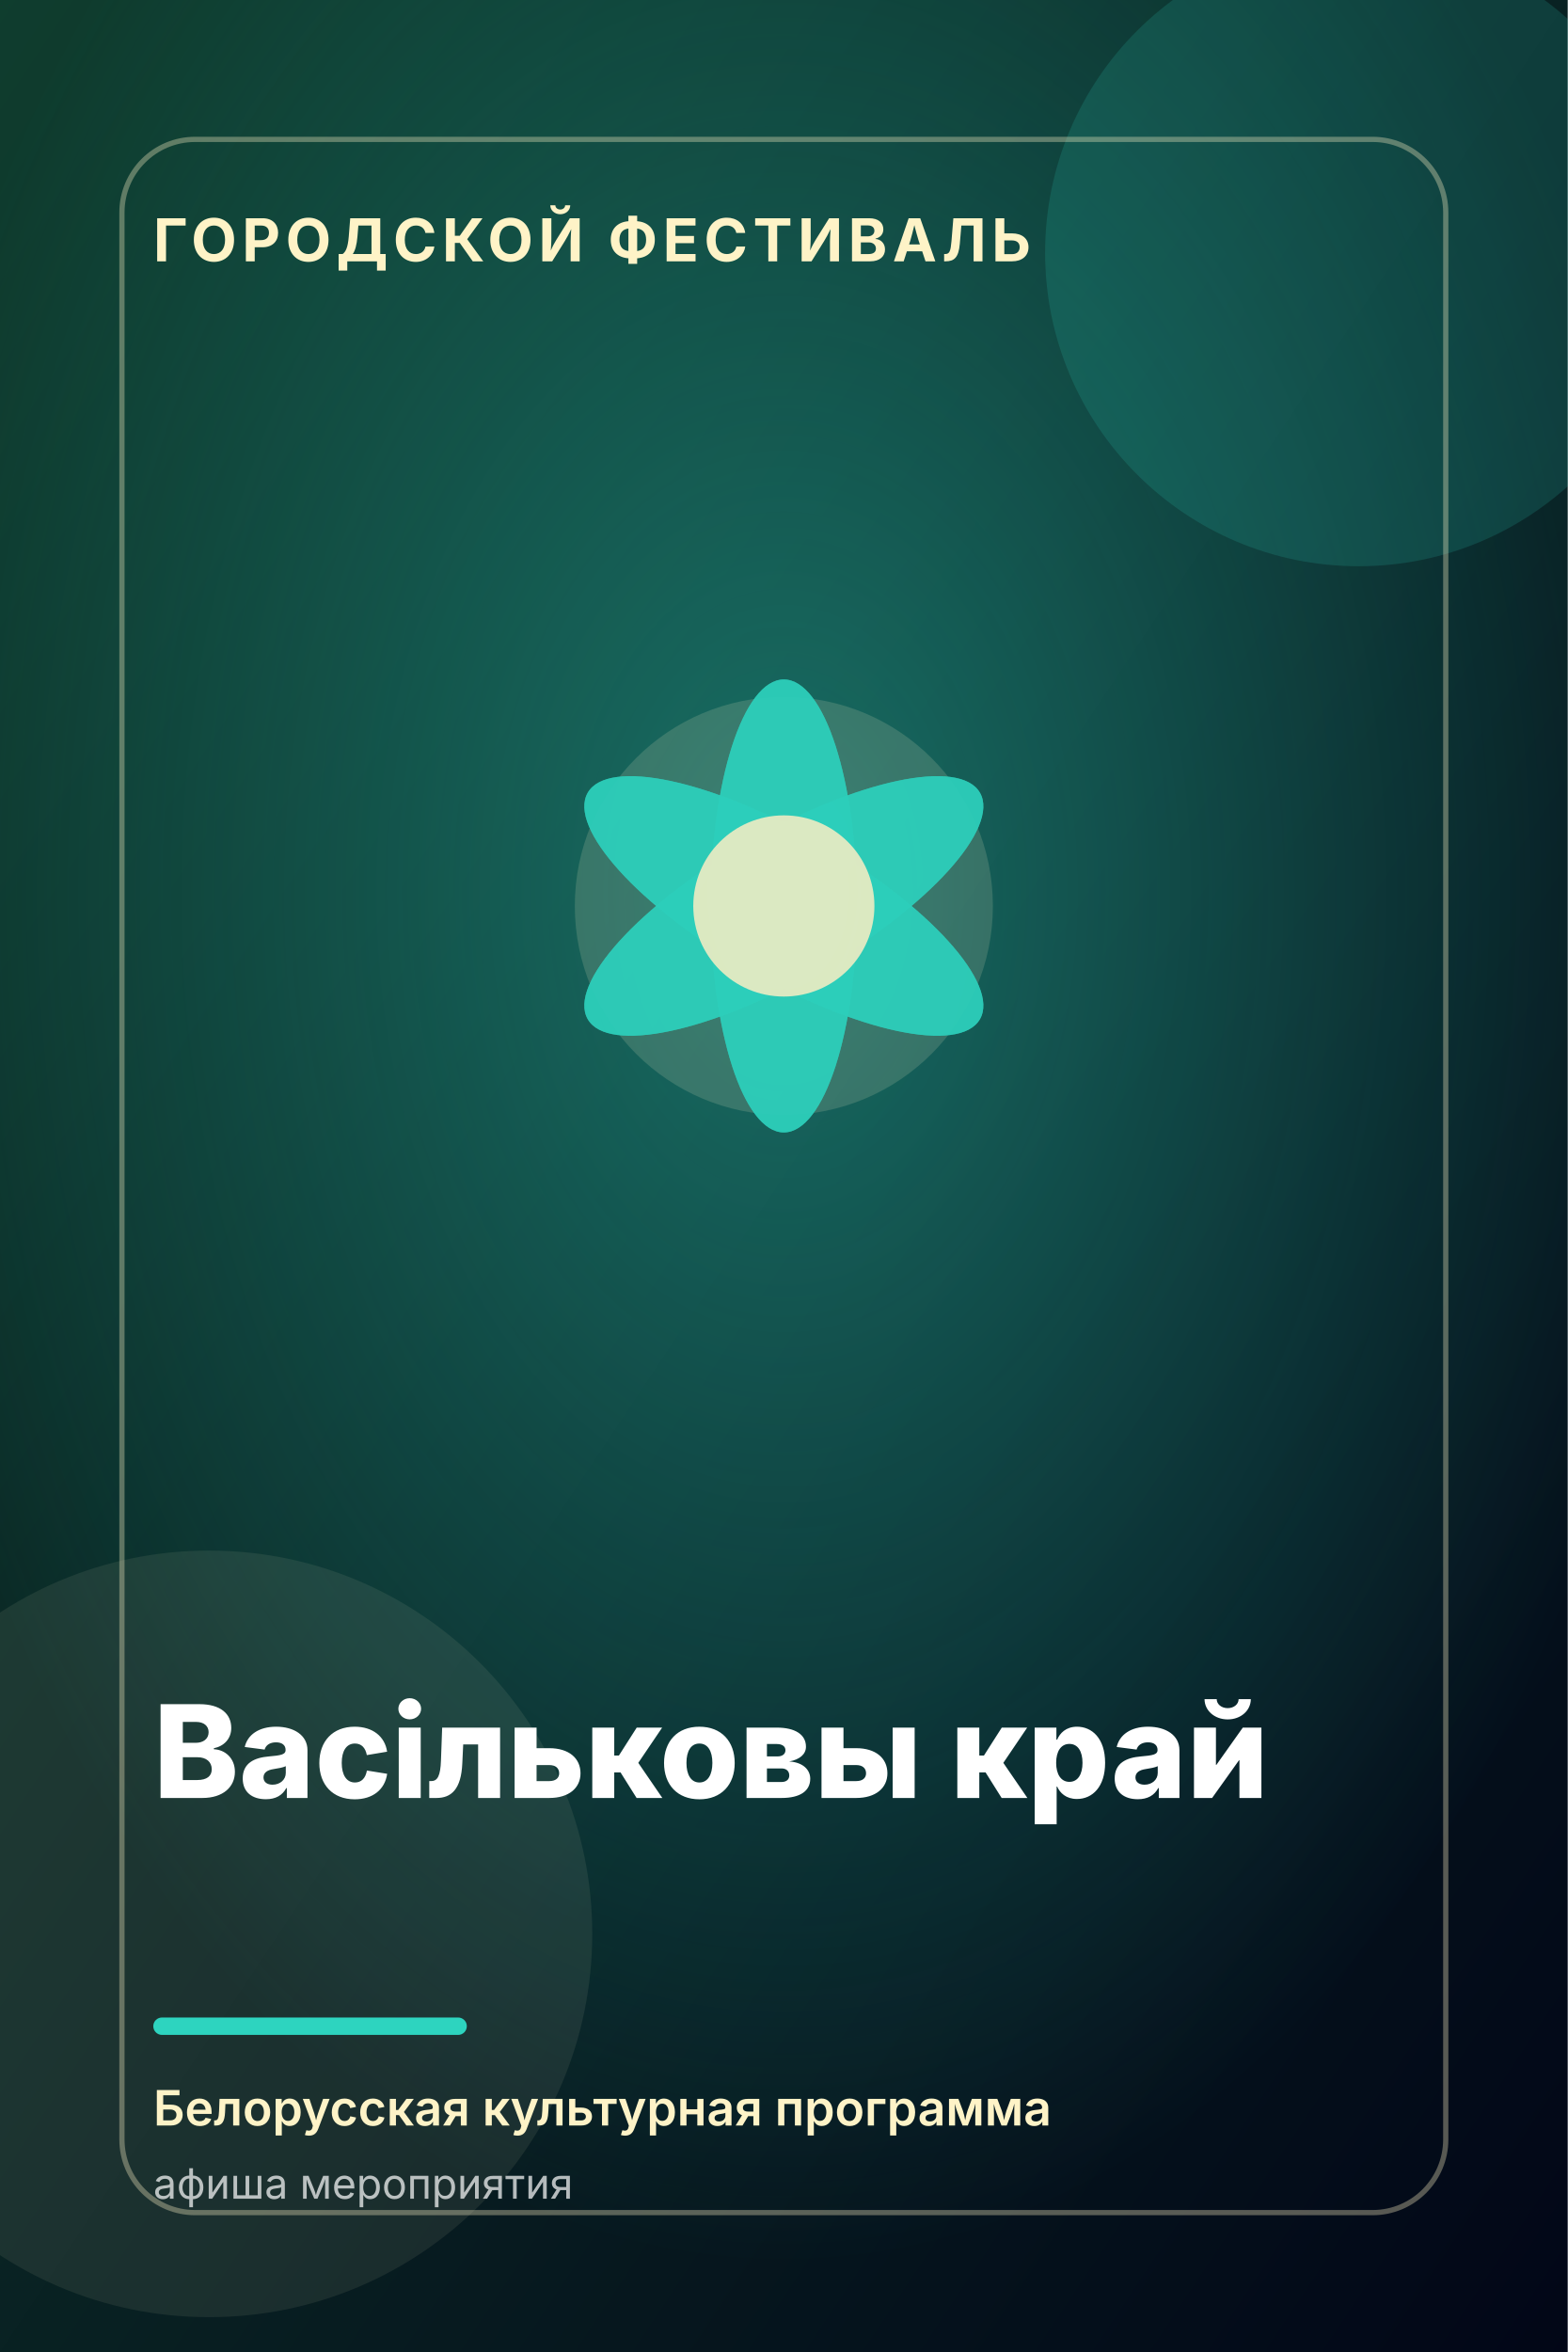
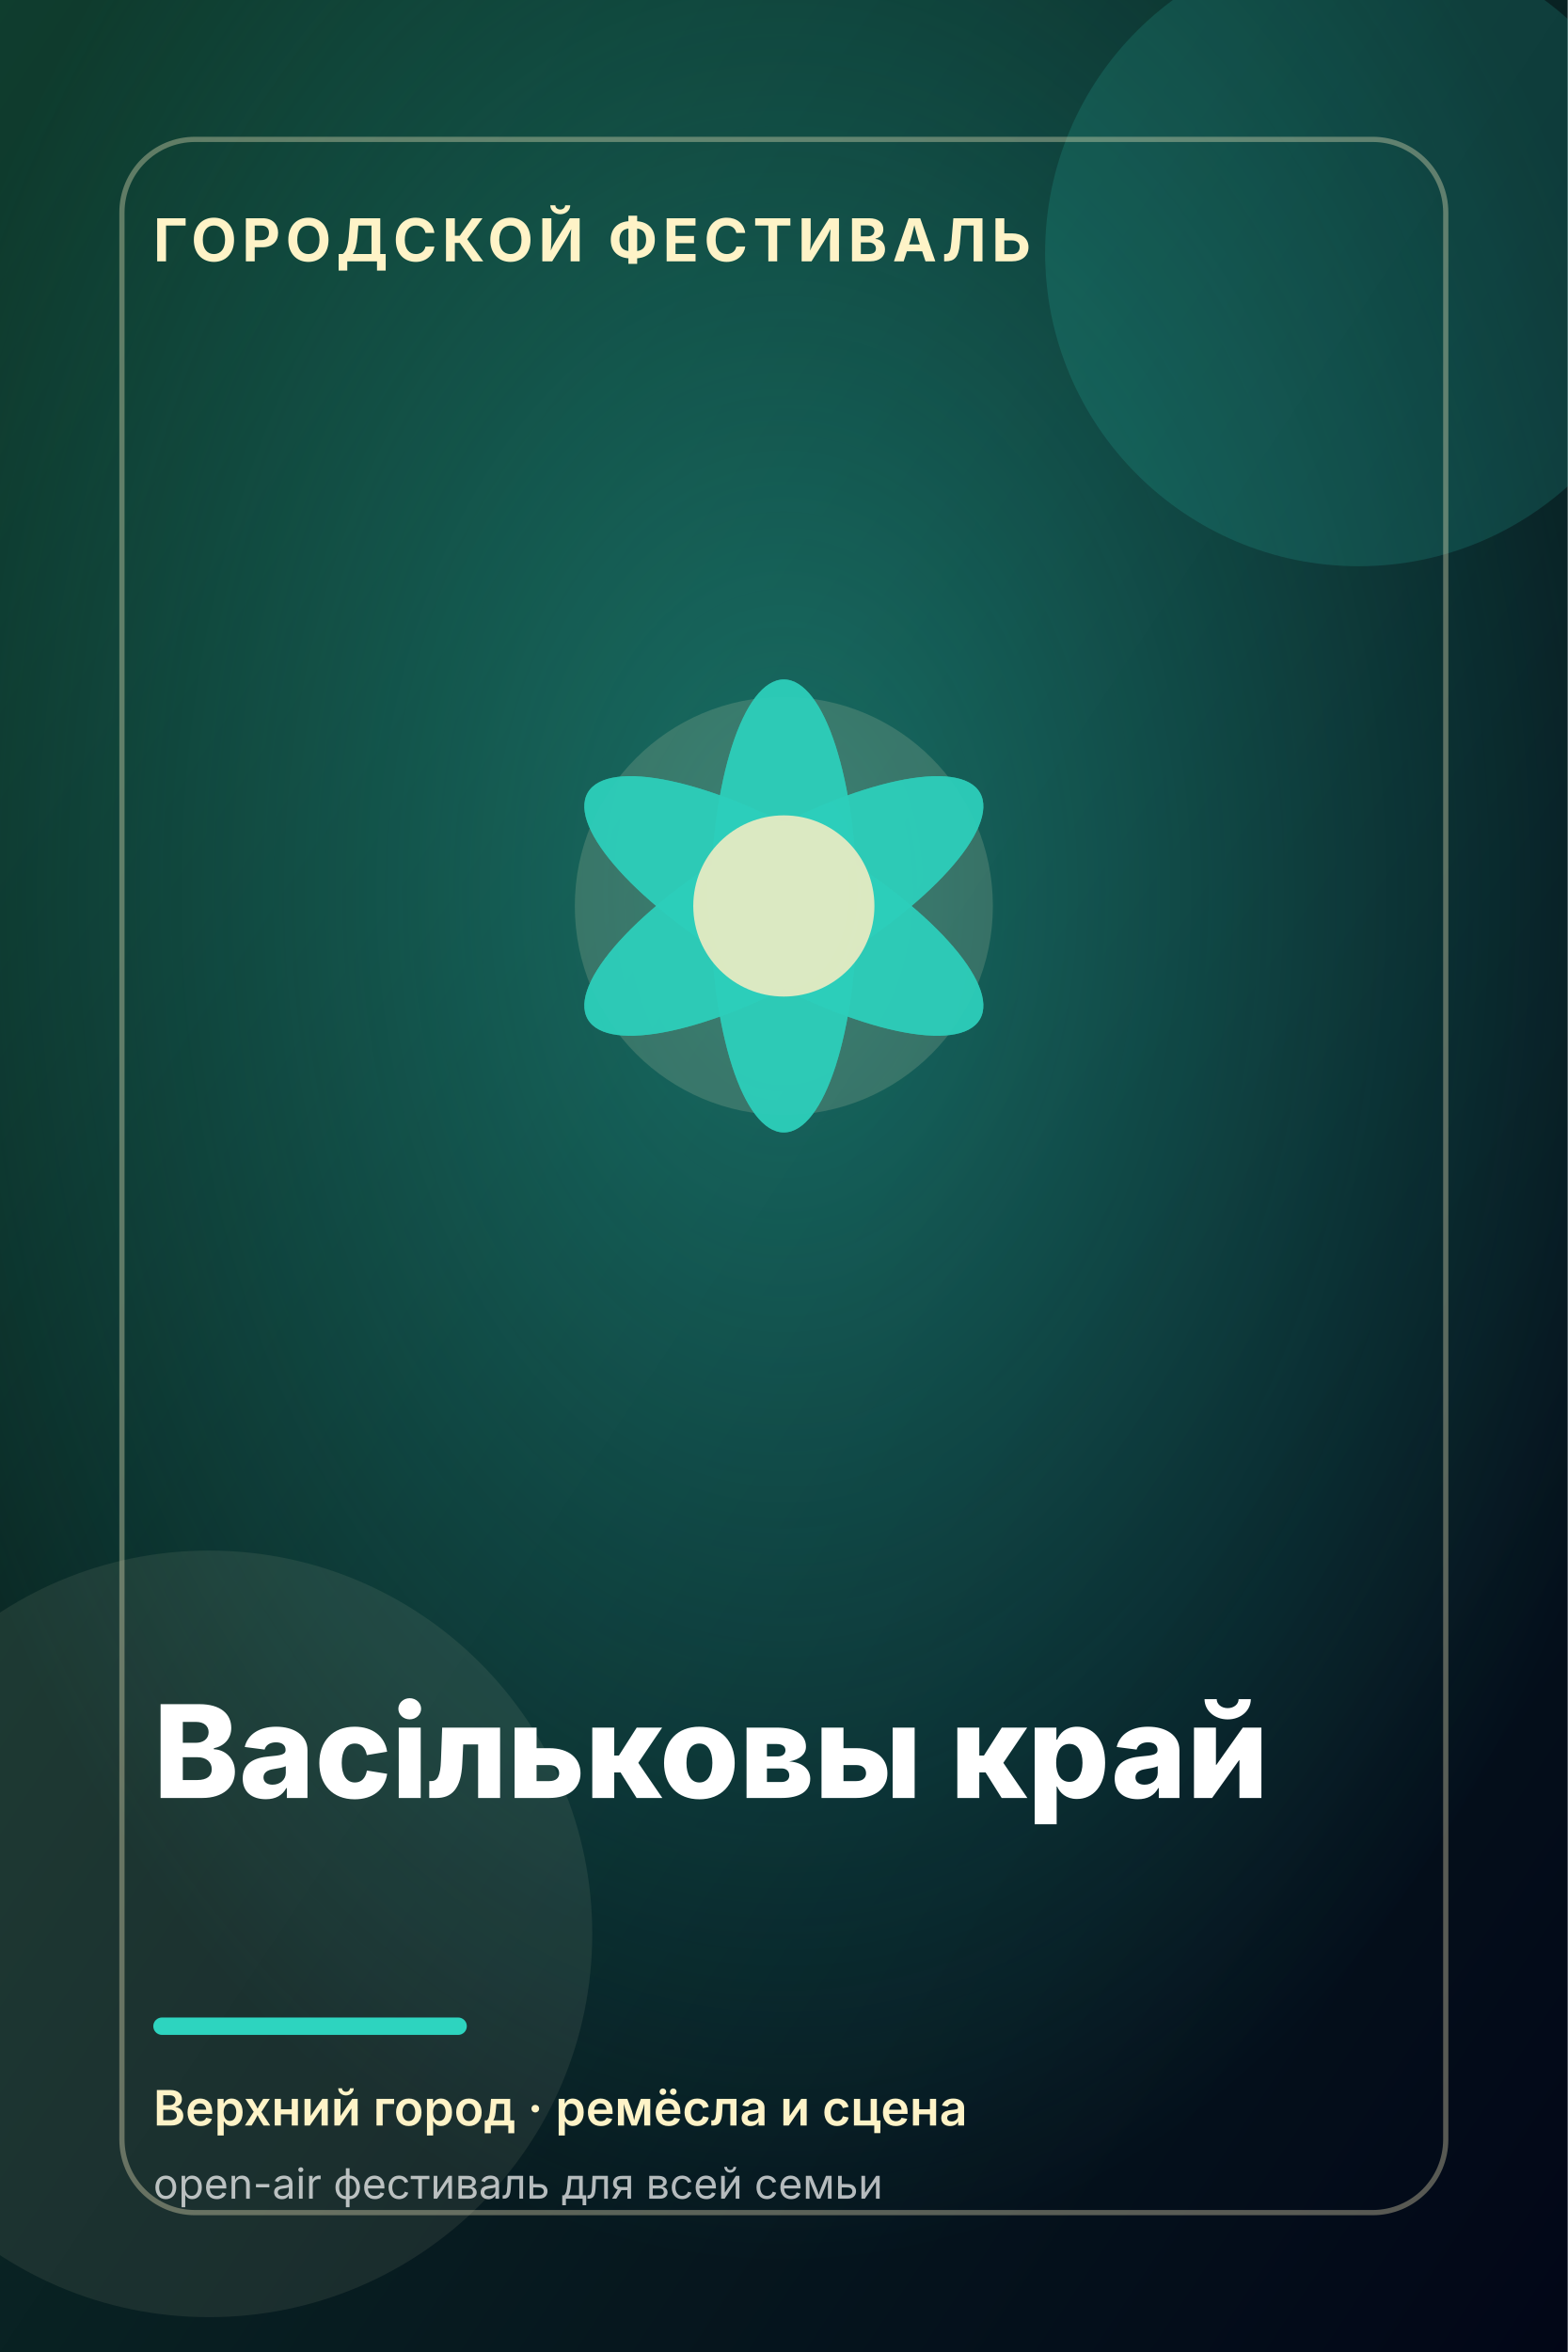
<svg xmlns="http://www.w3.org/2000/svg" width="900" height="1350" viewBox="0 0 900 1350" role="img" aria-labelledby="title desc">
  <defs>
    <linearGradient id="bg" x1="0" y1="0" x2="1" y2="1">
      <stop offset="0" stop-color="#0f3d2e" />
      <stop offset="1" stop-color="#020617" />
    </linearGradient>
    <radialGradient id="glow" cx="50%" cy="38%" r="58%">
      <stop offset="0" stop-color="#2dd4bf" stop-opacity="0.42" />
      <stop offset="1" stop-color="#2dd4bf" stop-opacity="0" />
    </radialGradient>
  </defs>
  <rect width="900" height="1350" fill="url(#bg)" />
  <rect width="900" height="1350" fill="url(#glow)" />
  <circle cx="780" cy="145" r="180" fill="#2dd4bf" opacity="0.16" />
  <circle cx="120" cy="1110" r="220" fill="#fef3c7" opacity="0.08" />
  <g opacity="0.95">
    <circle cx="450" cy="520" r="120" fill="#fef3c7" opacity="0.16" />
    <g fill="#2dd4bf">
      <ellipse cx="450" cy="520" rx="42" ry="130" transform="rotate(0 450 520)" opacity="0.78" />
      <ellipse cx="450" cy="520" rx="42" ry="130" transform="rotate(60 450 520)" opacity="0.78" />
      <ellipse cx="450" cy="520" rx="42" ry="130" transform="rotate(120 450 520)" opacity="0.78" />
      <ellipse cx="450" cy="520" rx="42" ry="130" transform="rotate(180 450 520)" opacity="0.78" />
      <ellipse cx="450" cy="520" rx="42" ry="130" transform="rotate(240 450 520)" opacity="0.78" />
      <ellipse cx="450" cy="520" rx="42" ry="130" transform="rotate(300 450 520)" opacity="0.78" />
    </g>
    <circle cx="450" cy="520" r="52" fill="#fef3c7" opacity="0.88" />
  </g>
  <rect x="70" y="80" width="760" height="1190" rx="42" fill="none" stroke="#fef3c7" stroke-opacity="0.34" stroke-width="3" />
  <text x="88" y="150" fill="#fef3c7" font-family="Inter, Arial, sans-serif" font-size="34" font-weight="700" letter-spacing="3">ГОРОДСКОЙ ФЕСТИВАЛЬ</text>
  <text x="88" y="1032" fill="#ffffff" font-family="Inter, Arial, sans-serif" font-size="74" font-weight="800">
    <tspan x="88" dy="0">Васільковы край</tspan>
    <tspan x="88" dy="86" />
  </text>
  <rect x="88" y="1158" width="180" height="10" rx="5" fill="#2dd4bf" />
-   <text x="88" y="1220" fill="#fef3c7" font-family="Inter, Arial, sans-serif" font-size="28" font-weight="600">Белорусская культурная программа</text>
-   <text x="88" y="1262" fill="#ffffff" fill-opacity="0.70" font-family="Inter, Arial, sans-serif" font-size="24">афиша мероприятия</text>
+   <text x="88" y="1220" fill="#fef3c7" font-family="Inter, Arial, sans-serif" font-size="28" font-weight="600">Верхний город · ремёсла и сцена</text>
+   <text x="88" y="1262" fill="#ffffff" fill-opacity="0.70" font-family="Inter, Arial, sans-serif" font-size="24">open-air фестиваль для всей семьи</text>
</svg>
